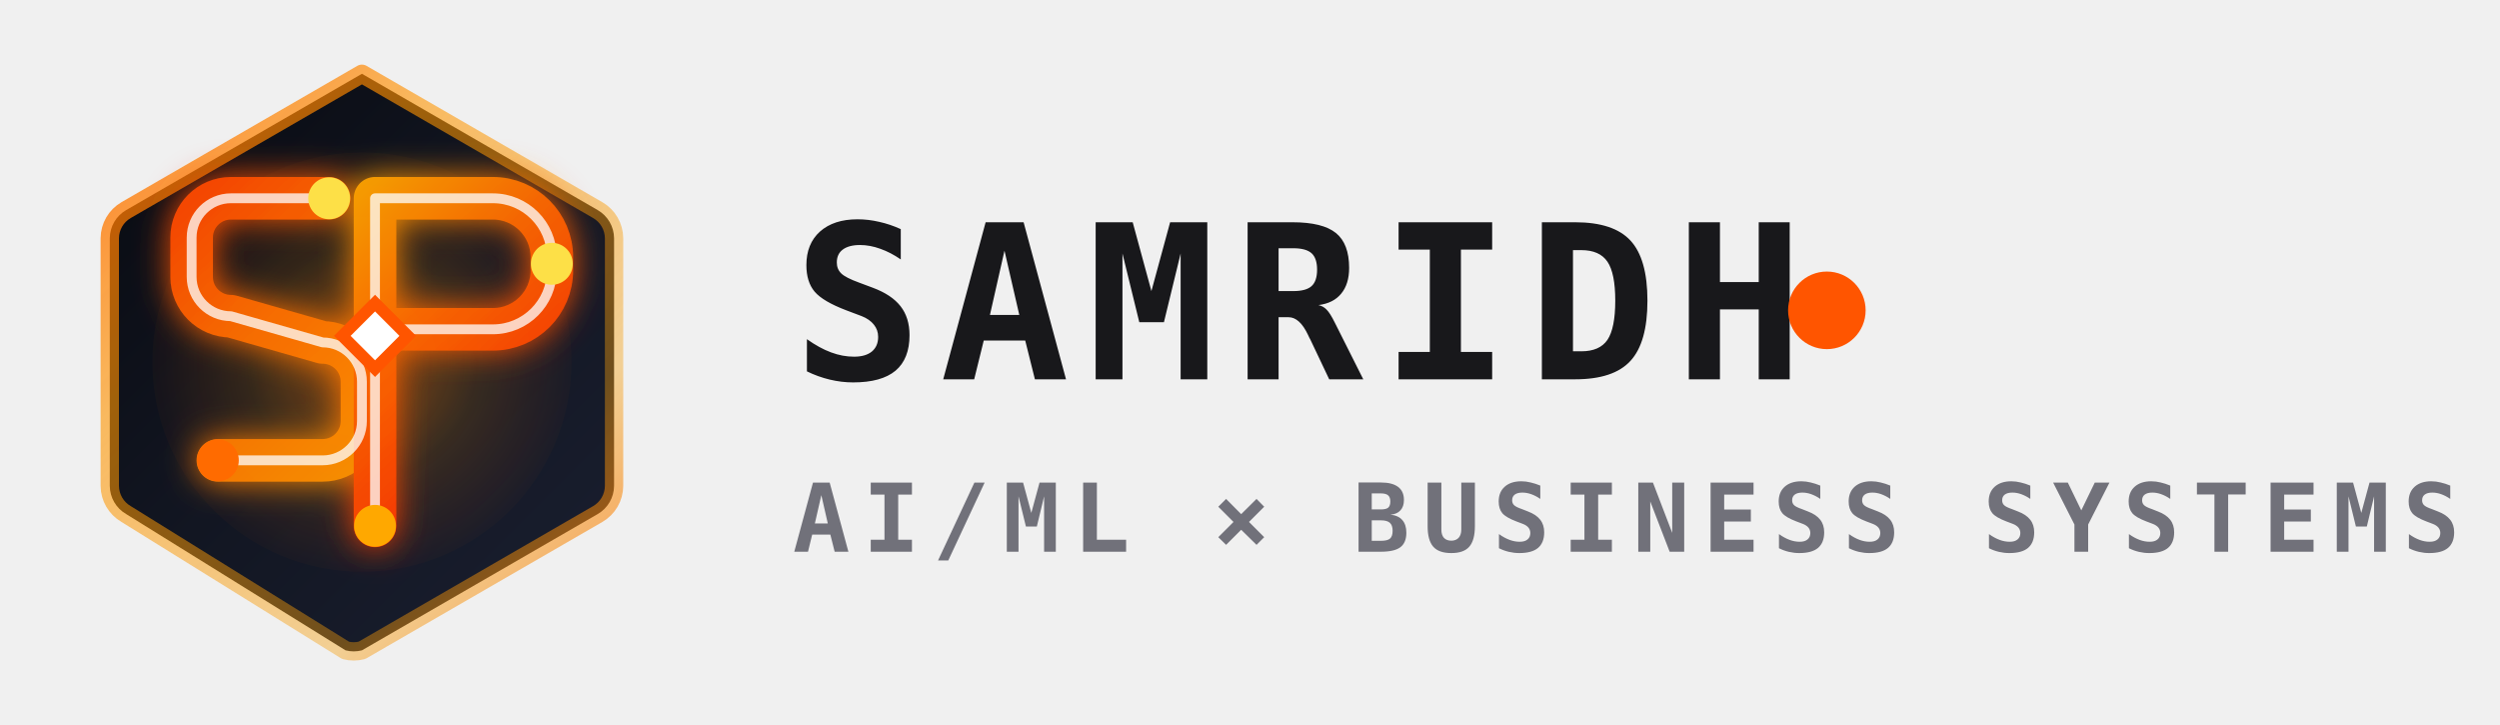
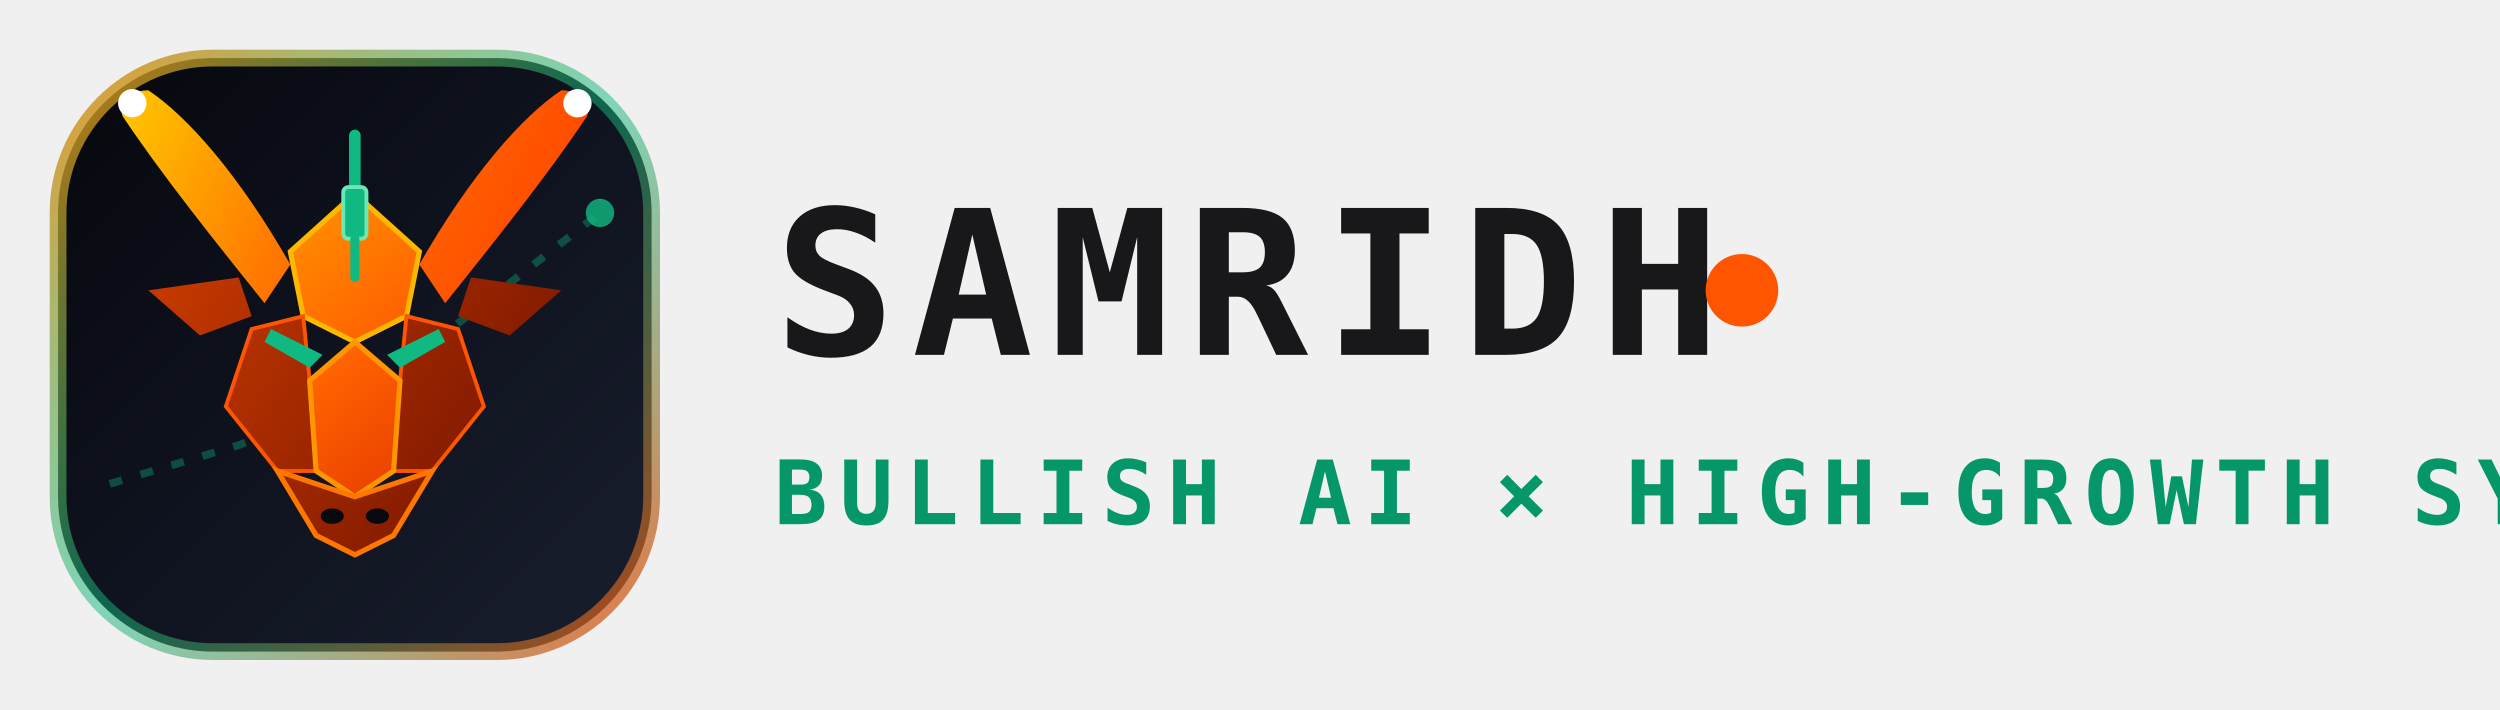
- <svg xmlns="http://www.w3.org/2000/svg" viewBox="0 0 290 84" fill="none">
+ <svg xmlns="http://www.w3.org/2000/svg" viewBox="0 0 310 88" fill="none">
  <defs>
-     <linearGradient id="logoHexBg" x1="10" y1="10" x2="90" y2="90" gradientUnits="userSpaceOnUse">
-       <stop offset="0%" stop-color="#080A10" />
-       <stop offset="50%" stop-color="#121622" />
-       <stop offset="100%" stop-color="#1A1F30" />
+     <linearGradient id="logoBullBg" x1="10" y1="10" x2="90" y2="90" gradientUnits="userSpaceOnUse">
+       <stop offset="0%" stop-color="#07090F" />
+       <stop offset="50%" stop-color="#0F131F" />
+       <stop offset="100%" stop-color="#181D2C" />
    </linearGradient>
-     <linearGradient id="logoHexBorder" x1="0" y1="0" x2="100" y2="100" gradientUnits="userSpaceOnUse">
-       <stop offset="0%" stop-color="#FF5500" stop-opacity="0.95" />
-       <stop offset="35%" stop-color="#FF9500" stop-opacity="0.6" />
-       <stop offset="70%" stop-color="#F59E0B" stop-opacity="0.4" />
-       <stop offset="100%" stop-color="#FF5500" stop-opacity="0.9" />
+     <linearGradient id="logoBullHorns" x1="10" y1="10" x2="90" y2="50" gradientUnits="userSpaceOnUse">
+       <stop offset="0%" stop-color="#FFD000" />
+       <stop offset="40%" stop-color="#FF7700" />
+       <stop offset="100%" stop-color="#FF3300" />
    </linearGradient>
-     <linearGradient id="logoRibbonGrad" x1="20" y1="15" x2="85" y2="85" gradientUnits="userSpaceOnUse">
-       <stop offset="0%" stop-color="#FF3700" />
-       <stop offset="30%" stop-color="#FF6B00" />
-       <stop offset="70%" stop-color="#FF9E00" />
-       <stop offset="100%" stop-color="#FCD34D" />
+     <linearGradient id="logoBullFaceLight" x1="30" y1="25" x2="70" y2="75" gradientUnits="userSpaceOnUse">
+       <stop offset="0%" stop-color="#FFA000" />
+       <stop offset="50%" stop-color="#FF6200" />
+       <stop offset="100%" stop-color="#DD2C00" />
    </linearGradient>
-     <linearGradient id="logoPLoopGrad" x1="50" y1="20" x2="80" y2="52" gradientUnits="userSpaceOnUse">
-       <stop offset="0%" stop-color="#FFA800" />
-       <stop offset="50%" stop-color="#FF6B00" />
-       <stop offset="100%" stop-color="#FF3B00" />
+     <linearGradient id="logoBullFaceDark" x1="20" y1="40" x2="80" y2="80" gradientUnits="userSpaceOnUse">
+       <stop offset="0%" stop-color="#C43800" />
+       <stop offset="100%" stop-color="#701200" />
    </linearGradient>
-     <radialGradient id="logoNexusGlow" cx="50" cy="50" r="35" gradientUnits="userSpaceOnUse">
-       <stop offset="0%" stop-color="#FF6B00" stop-opacity="0.5" />
-       <stop offset="50%" stop-color="#FF9500" stop-opacity="0.15" />
-       <stop offset="100%" stop-color="#FF5500" stop-opacity="0" />
-     </radialGradient>
-     <filter id="logoNeonBloom" x="-20%" y="-20%" width="140%" height="140%">
-       <feGaussianBlur stdDeviation="2.5" result="blur" />
-       <feMerge>
-         <feMergeNode in="blur" />
-         <feMergeNode in="SourceGraphic" />
-       </feMerge>
-     </filter>
+     <linearGradient id="logoBullBorder" x1="0" y1="0" x2="100" y2="100" gradientUnits="userSpaceOnUse">
+       <stop offset="0%" stop-color="#FF8800" stop-opacity="0.9" />
+       <stop offset="50%" stop-color="#10B981" stop-opacity="0.5" />
+       <stop offset="100%" stop-color="#FF4400" stop-opacity="0.8" />
+     </linearGradient>
+     <style>
+       @keyframes hornPulse {
+         0%, 100% { filter: drop-shadow(0 0 3px #FF7700); }
+         50% { filter: drop-shadow(0 0 10px #FFD000); }
+       }
+       .logo-horns { animation: hornPulse 2s ease-in-out infinite; }
+     </style>
  </defs>
-   <g transform="translate(4, 4) scale(0.76)">
-     <path d="M 50 6 L 86 26.8 A 5 5 0 0 1 88.5 31.1 L 88.5 68.9 A 5 5 0 0 1 86 73.2 L 50 94 A 5 5 0 0 1 47.5 94 L 14 73.2 A 5 5 0 0 1 11.5 68.9 L 11.5 31.1 A 5 5 0 0 1 14 26.8 Z" fill="url(#logoHexBg)" stroke="url(#logoHexBorder)" stroke-width="2.8" stroke-linejoin="round" />
-     <circle cx="50" cy="50" r="32" fill="url(#logoNexusGlow)" />
-     <g filter="url(#logoNeonBloom)" opacity="0.95">
-       <path d="M 45 25 L 30 25 A 6 6 0 0 0 24 31 L 24 37 A 6 6 0 0 0 30 43 L 44 47 A 6 6 0 0 1 50 53 L 50 59 A 6 6 0 0 1 44 65 L 28 65" stroke="url(#logoRibbonGrad)" stroke-width="6.5" stroke-linecap="round" stroke-linejoin="round" />
-       <path d="M 52 25 L 70 25 A 9 9 0 0 1 79 34 L 79 36 A 9 9 0 0 1 70 45 L 52 45 M 52 25 L 52 75" stroke="url(#logoPLoopGrad)" stroke-width="6.5" stroke-linecap="round" stroke-linejoin="round" />
+   <g transform="translate(4, 4) scale(0.8)">
+     <rect x="4" y="4" width="92" height="92" rx="24" fill="url(#logoBullBg)" stroke="url(#logoBullBorder)" stroke-width="2.6" />
+     <path d="M 12 70 L 32 64 L 52 56 L 70 42 L 88 28" stroke="#10B981" stroke-width="1.2" stroke-opacity="0.35" stroke-dasharray="2 3" />
+     <circle cx="88" cy="28" r="2.2" fill="#10B981" opacity="0.8" />
+     <g class="logo-horns">
+       <path d="M 36 42 C 28 32 20 22 14 13 C 13 10 16 9 18 9 C 24 13 32 22 40 36 Z" fill="url(#logoBullHorns)" />
+       <path d="M 64 42 C 72 32 80 22 86 13 C 87 10 84 9 82 9 C 76 13 68 22 60 36 Z" fill="url(#logoBullHorns)" />
+       <circle cx="15.5" cy="11" r="2.2" fill="#FFF" />
+       <circle cx="84.5" cy="11" r="2.2" fill="#FFF" />
    </g>
-     <path d="M 45 25 L 30 25 A 6 6 0 0 0 24 31 L 24 37 A 6 6 0 0 0 30 43 L 44 47 A 6 6 0 0 1 50 53 L 50 59 A 6 6 0 0 1 44 65 L 28 65" stroke="#FFF" stroke-width="1.5" stroke-linecap="round" stroke-linejoin="round" stroke-opacity="0.75" />
-     <path d="M 52 25 L 70 25 A 9 9 0 0 1 79 34 L 79 36 A 9 9 0 0 1 70 45 L 52 45 M 52 25 L 52 75" stroke="#FFF" stroke-width="1.5" stroke-linecap="round" stroke-linejoin="round" stroke-opacity="0.75" />
-     <circle cx="45" cy="25" r="3.2" fill="#FDE047" />
-     <circle cx="79" cy="35" r="3.2" fill="#FDE047" />
-     <polygon points="52,41 57,46 52,51 47,46" fill="#FFFFFF" stroke="#FF5500" stroke-width="1.8" />
-     <circle cx="28" cy="65" r="3.2" fill="#FF6B00" />
-     <circle cx="52" cy="75" r="3.2" fill="#FFA800" />
+     <path d="M 32 38 L 18 40 L 26 47 L 34 44 Z" fill="url(#logoBullFaceDark)" />
+     <path d="M 68 38 L 82 40 L 74 47 L 66 44 Z" fill="url(#logoBullFaceDark)" />
+     <polygon points="50,25 60,34 58,44 50,48 42,44 40,34" fill="url(#logoBullFaceLight)" stroke="#FFB700" stroke-width="0.8" />
+     <polygon points="42,44 34,46 30,58 38,68 44,68 43,54" fill="url(#logoBullFaceDark)" stroke="#FF5500" stroke-width="0.6" />
+     <polygon points="58,44 66,46 70,58 62,68 56,68 57,54" fill="url(#logoBullFaceDark)" stroke="#FF5500" stroke-width="0.6" />
+     <polygon points="50,48 57,54 56,68 50,72 44,68 43,54" fill="url(#logoBullFaceLight)" stroke="#FF9500" stroke-width="0.8" />
+     <polygon points="38,68 44,78 50,81 56,78 62,68 50,72" fill="url(#logoBullFaceDark)" stroke="#FF7700" stroke-width="0.8" />
+     <ellipse cx="46.5" cy="75" rx="1.8" ry="1.2" fill="#07090F" />
+     <ellipse cx="53.5" cy="75" rx="1.8" ry="1.2" fill="#07090F" />
+     <polygon points="37,46 45,50 43,52 36,48" fill="#10B981" />
+     <polygon points="63,46 55,50 57,52 64,48" fill="#10B981" />
+     <line x1="50" y1="16" x2="50" y2="24" stroke="#10B981" stroke-width="1.8" stroke-linecap="round" />
+     <rect x="48.2" y="24" width="3.6" height="8" rx="0.8" fill="#10B981" stroke="#6EE7B7" stroke-width="0.6" />
+     <line x1="50" y1="32" x2="50" y2="38" stroke="#10B981" stroke-width="1.4" stroke-linecap="round" />
  </g>
-   <text x="92" y="44" font-family="ui-monospace, SFMono-Regular, Menlo, Monaco, Consolas, monospace" font-size="25" font-weight="900" fill="#18181B" letter-spacing="2">
+   <text x="96" y="44" font-family="ui-monospace, SFMono-Regular, Menlo, Monaco, Consolas, monospace" font-size="25" font-weight="900" fill="#18181B" letter-spacing="2">
    SAMRIDH
  </text>
-   <circle cx="212" cy="36" r="4.5" fill="#FF5500" />
-   <text x="92" y="64" font-family="ui-monospace, SFMono-Regular, Menlo, Monaco, Consolas, monospace" font-size="11" font-weight="700" fill="#71717A" letter-spacing="1.5">
-     AI/ML × BUSINESS SYSTEMS
+   <circle cx="216" cy="36" r="4.5" fill="#FF5500" />
+   <text x="96" y="65" font-family="ui-monospace, SFMono-Regular, Menlo, Monaco, Consolas, monospace" font-size="11" font-weight="800" fill="#059669" letter-spacing="1.5">
+     BULLISH AI × HIGH-GROWTH SYSTEMS
  </text>
</svg>
